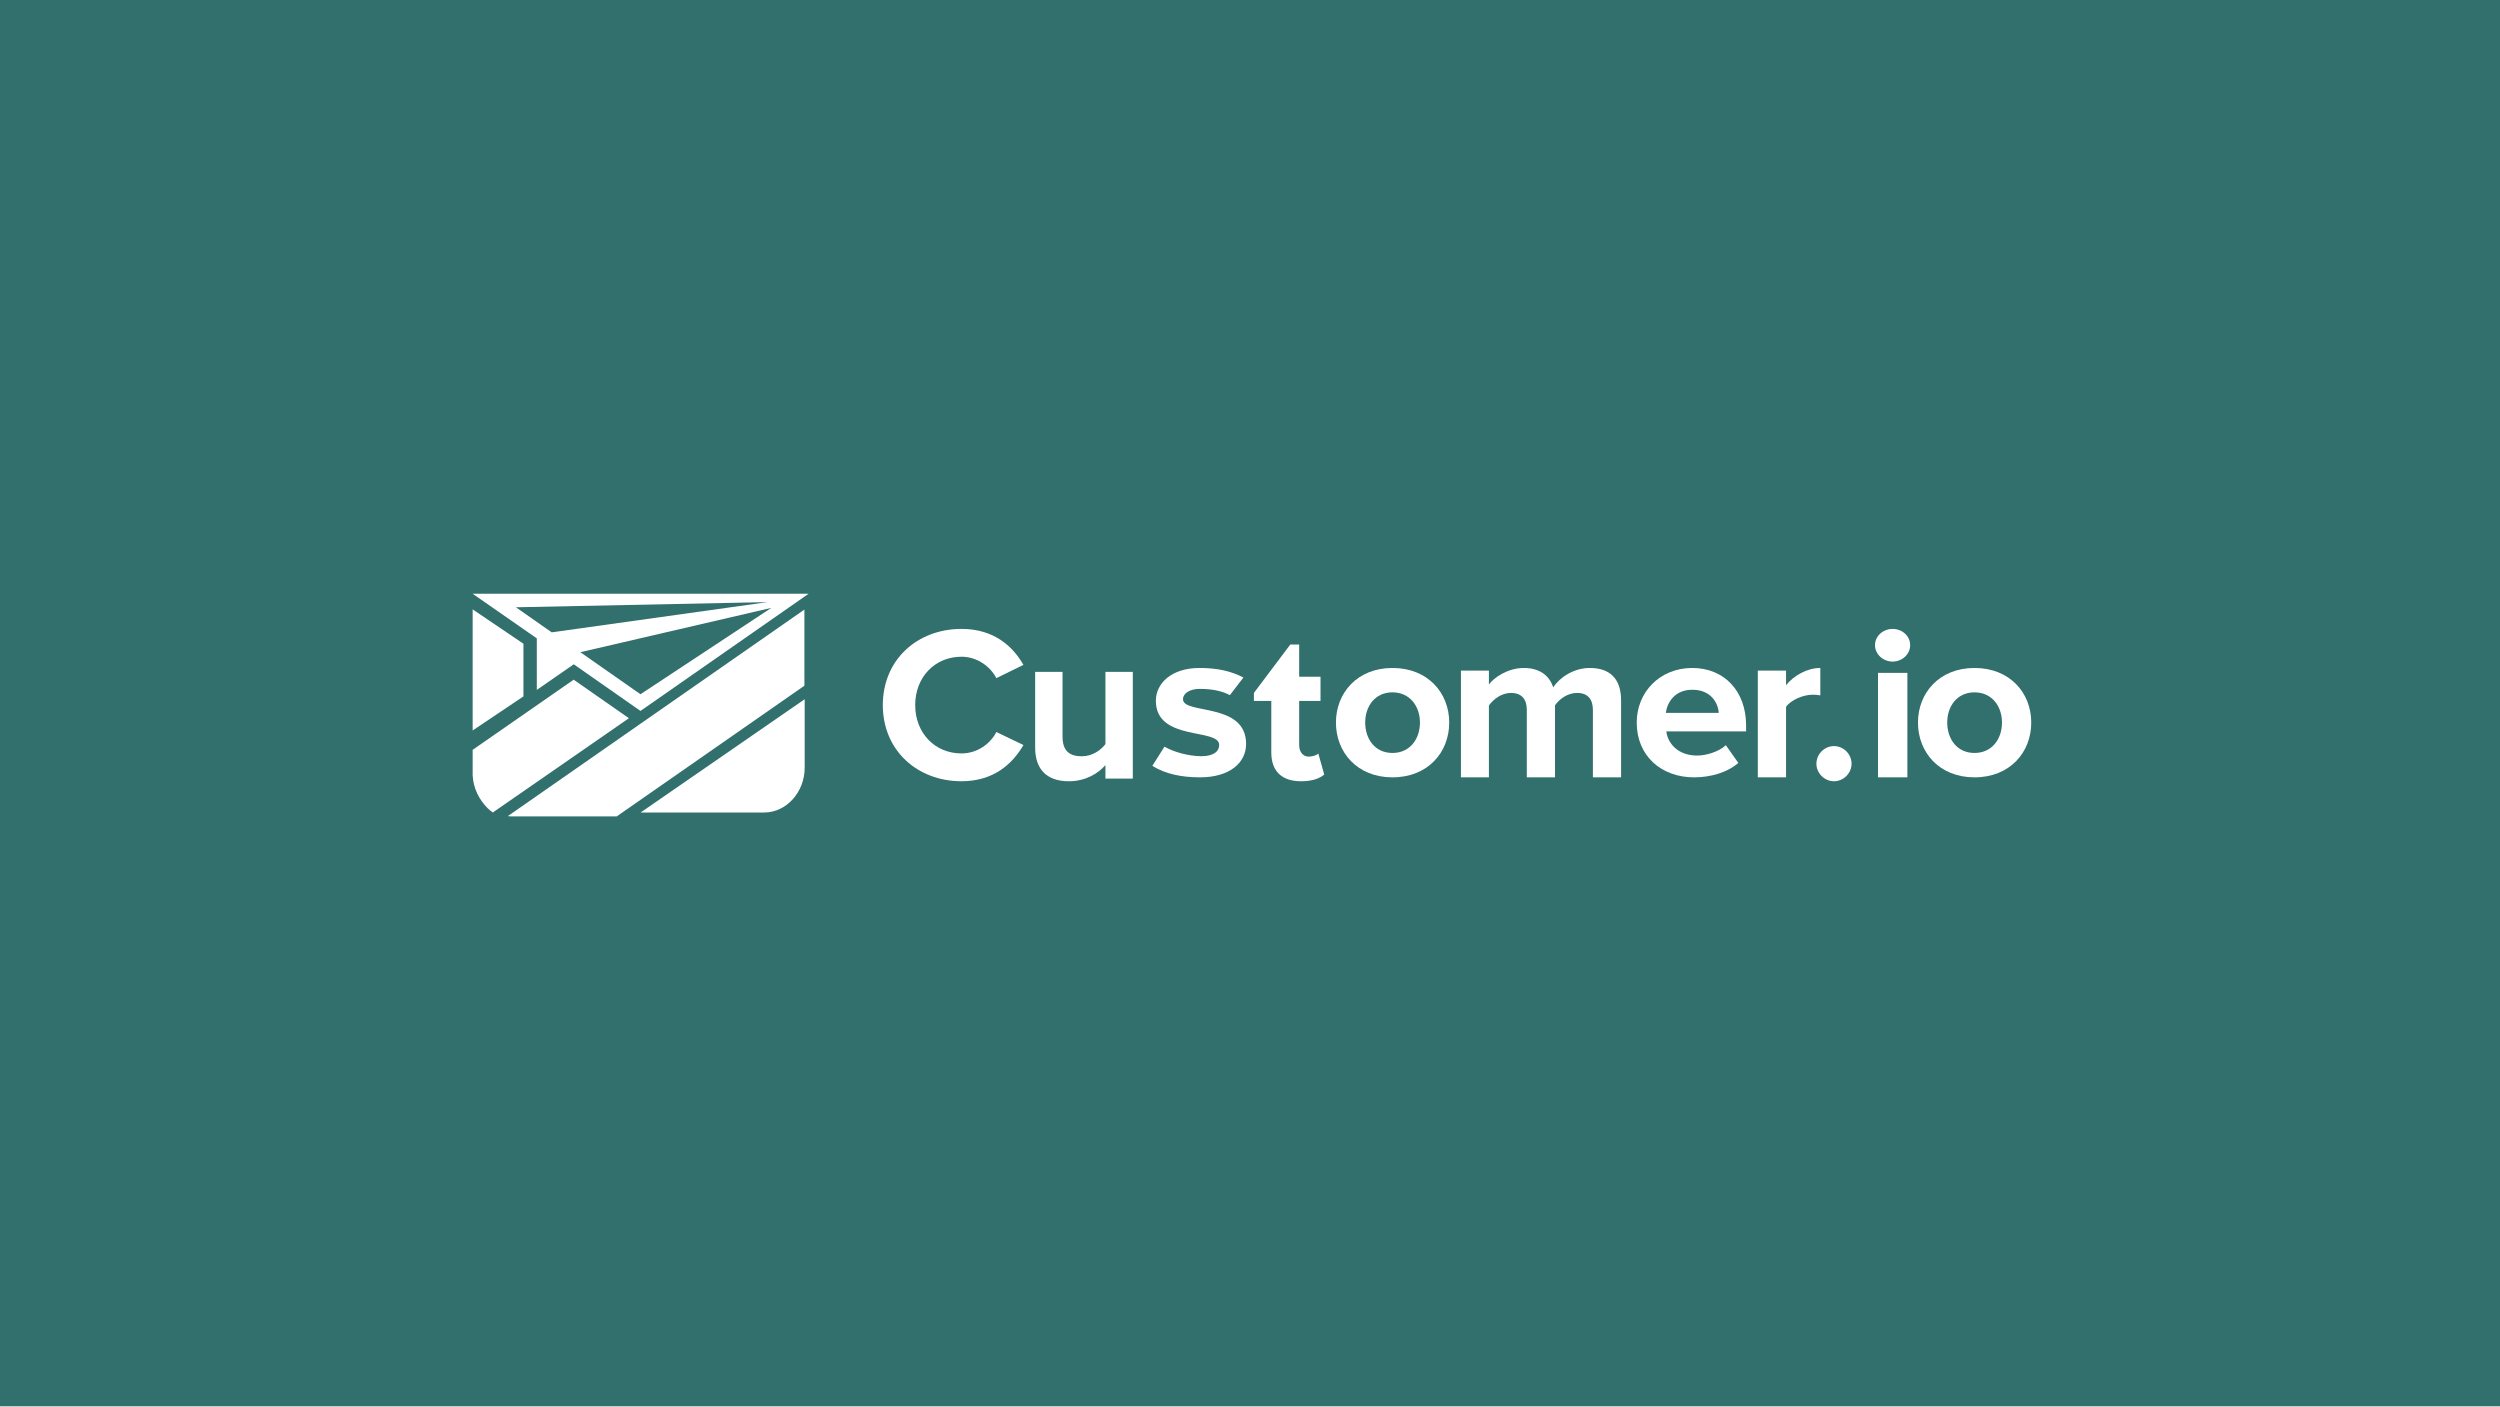
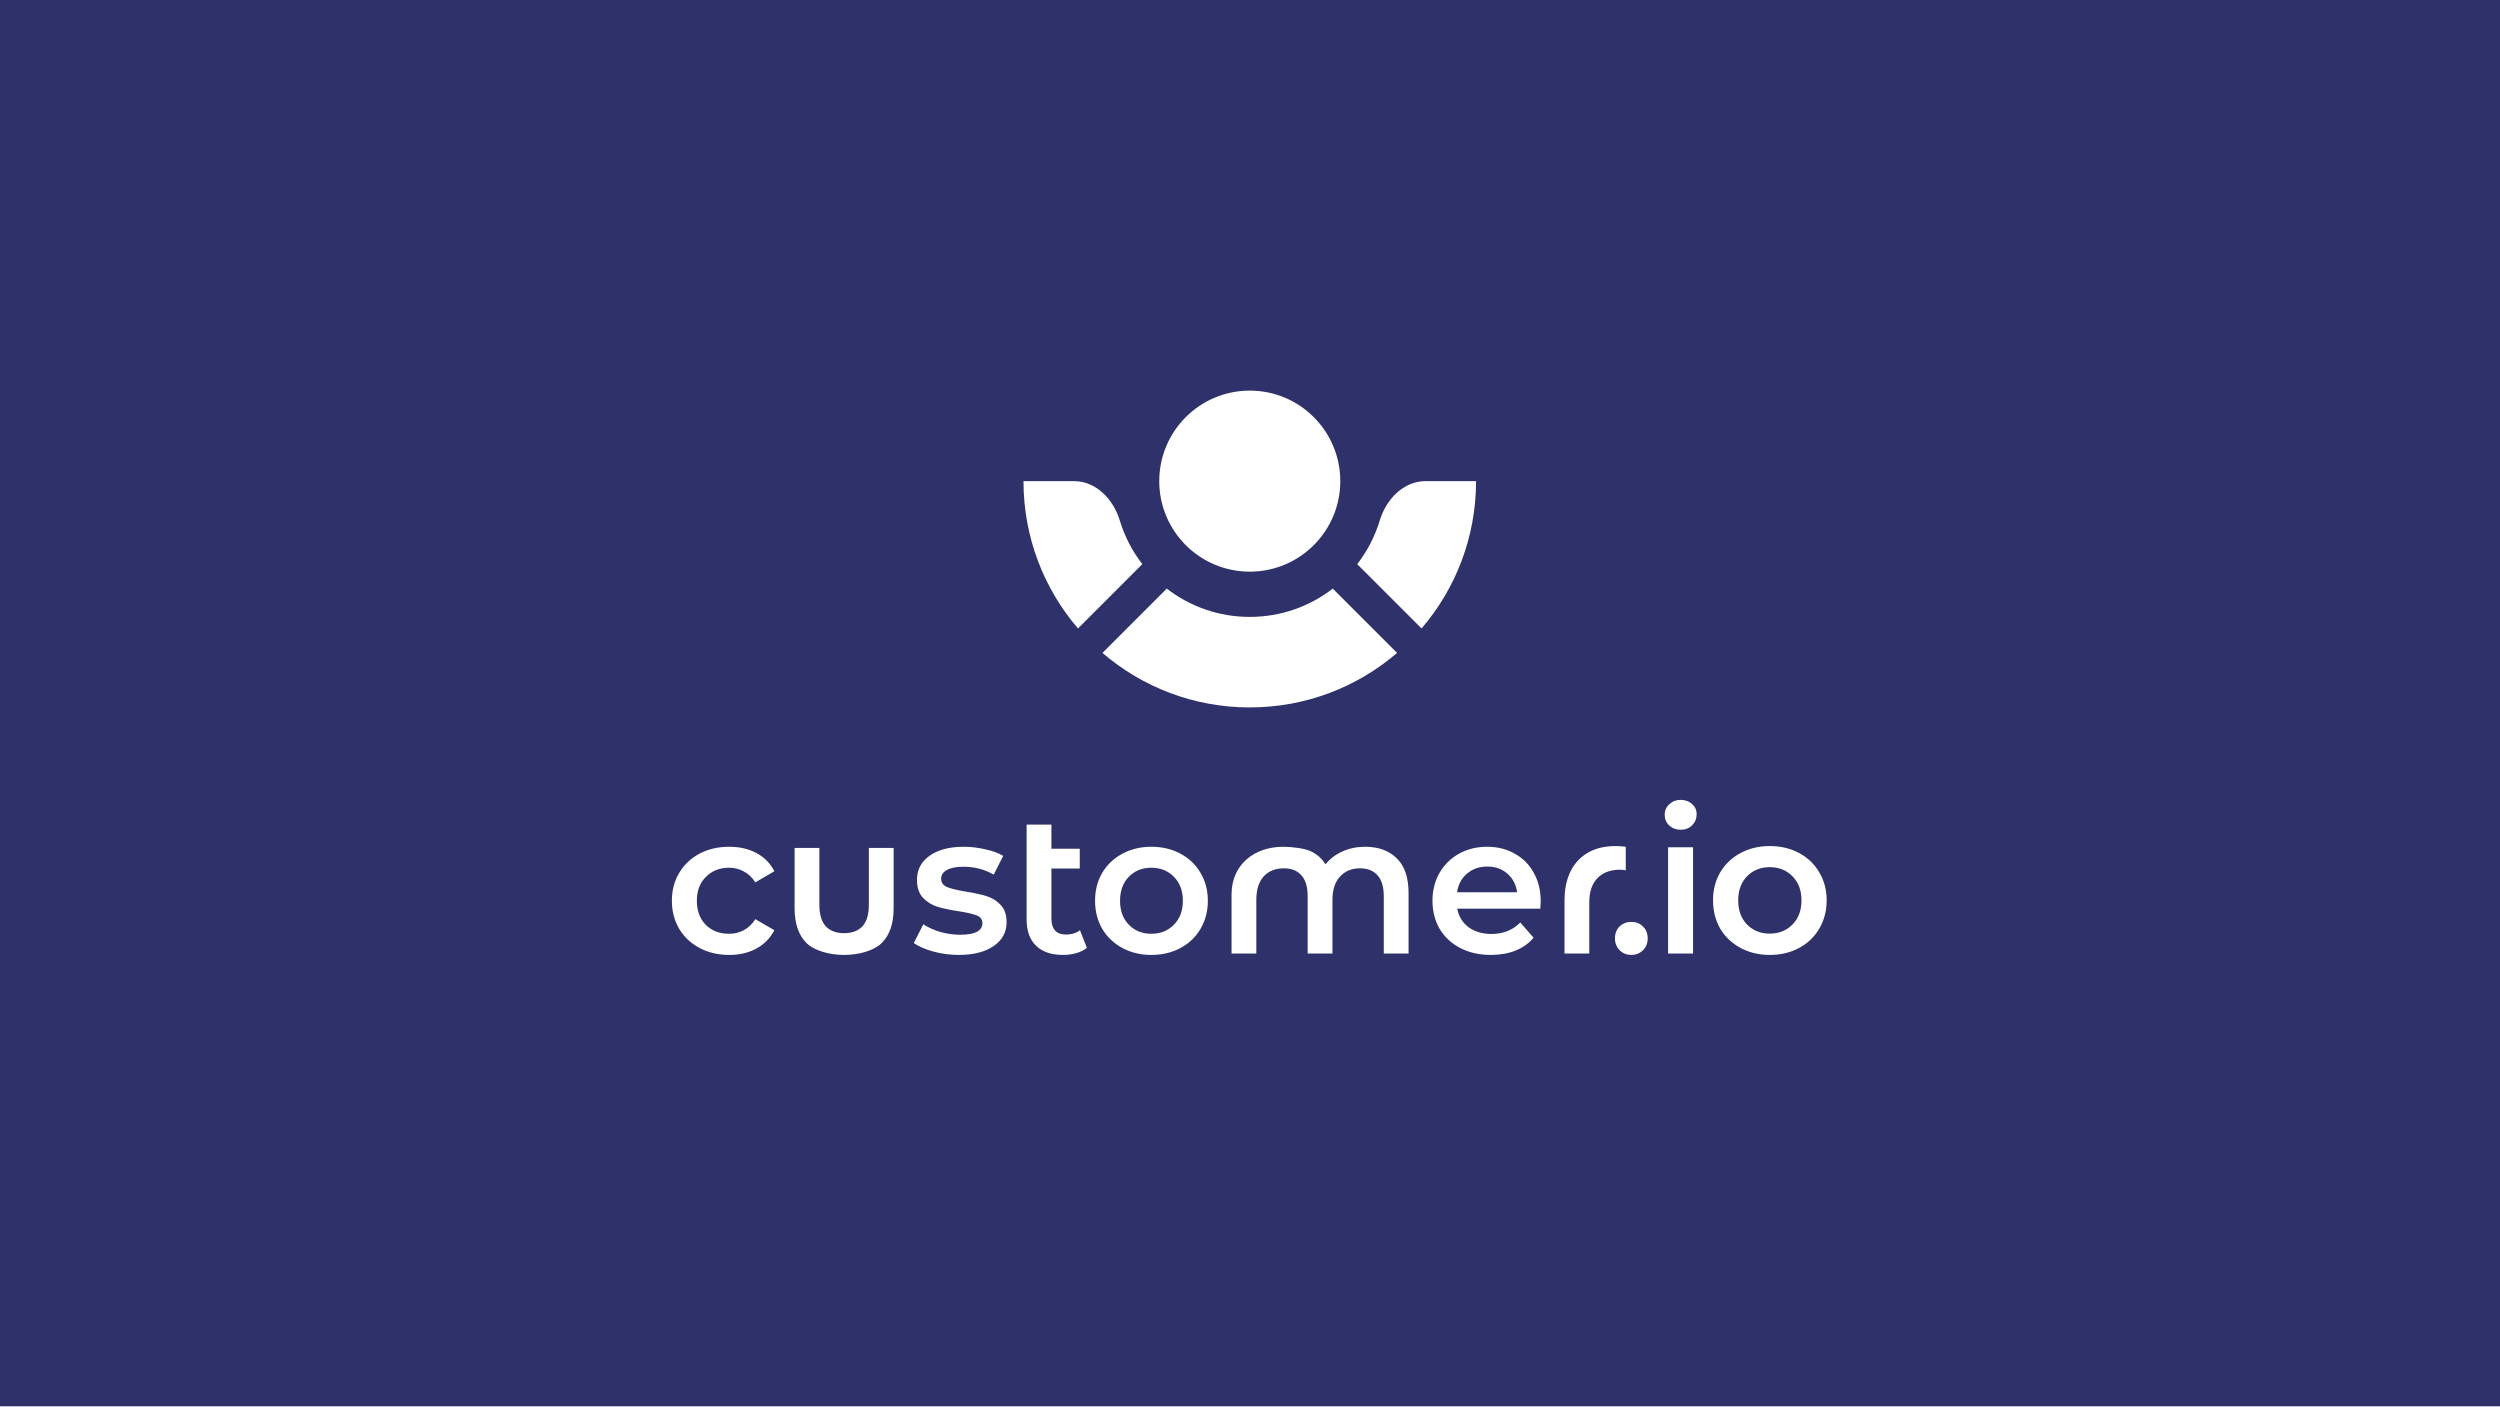
- <svg xmlns="http://www.w3.org/2000/svg" height="360" viewBox="0 0 640 360" width="640">
-   <g fill="none" fill-rule="evenodd">
-     <path d="m0 0h640v360h-640z" fill="#31706c" />
-     <g fill="#fff">
-       <g fill-rule="nonzero" transform="translate(121 152)">
-         <path d="m13 12.795-13-8.795v31l13-8.723z" />
-         <path d="m43 56h31.645c5.648 0 10.355-5.194 10.355-11.47v-17.53z" />
-         <path d="m85 4-76 52.927h.073c.363.073.798.073 1.234.073h26.567l48.053-33.462v-19.538z" />
-         <path d="m86 0h-86l16.423 11.425v13.194l9.458-6.56 17.083 11.941zm-65.765 9.877-9.165-6.413 64.445-1.327zm22.728 15.848-15.396-10.762 48.902-11.351z" />
-         <path d="m25.856 22-25.856 17.957v.074 6.403c.147 3.385 1.694 6.329 3.831 8.463.368.368.81.736 1.326 1.104l34.843-24.139z" />
-       </g>
-       <g transform="translate(226 161)">
-         <path d="m0 19.501c0-11.588 8.801-19.501 20.157-19.501 8.347 0 13.174 4.522 15.843 9.212l-6.928 3.392c-1.589-3.052-4.996-5.482-8.914-5.482-6.87 0-11.867 5.256-11.867 12.379 0 7.121 4.997 12.377 11.867 12.377 3.918 0 7.325-2.374 8.914-5.483l6.928 3.334c-2.726 4.691-7.496 9.27-15.843 9.27-11.356 0-20.157-7.913-20.157-19.499" />
-         <path d="m56.991 38.32v-3.45c-1.821 2.093-5.022 4.13-9.381 4.13-5.85 0-8.61-3.281-8.61-8.599v-19.401h7.009v16.573c0 3.791 1.932 5.035 4.912 5.035 2.704 0 4.857-1.527 6.07-3.112v-18.497h7.009v27.32z" />
-         <path d="m69 35.055 3.106-4.915c2.101 1.266 6.042 2.447 9.431 2.447 3.106 0 4.574-1.215 4.574-2.871 0-4.419-16.208-.829-16.208-11.323 0-4.474 4.009-8.394 11.181-8.394 4.631 0 8.255.859 11.225 2.455l-3.458 4.5c-1.96-1.021-4.379-1.599-7.71-1.599-2.599 0-4.292 1.159-4.292 2.651 0 3.977 16.151.662 16.151 11.432 0 4.86-4.235 8.56-11.802 8.56-4.744 0-8.929-.87-12.198-2.945" />
-         <path d="m99.453 31.632v-13.192h-4.453v-2.053l9.312-12.387h2.277v8.244h5.463v6.196h-5.463v11.294c0 1.675.892 2.959 2.453 2.959 1.059 0 2.062-.391 2.452-.781l1.506 5.358c-1.059.949-2.955 1.731-5.909 1.731-4.961 0-7.637-2.567-7.637-7.368" />
-         <path d="m137.508 23.972c0-4.141-2.554-7.732-7.037-7.732-4.483 0-6.98 3.591-6.98 7.732 0 4.198 2.497 7.787 6.98 7.787 4.483 0 7.037-3.59 7.037-7.787zm-21.508 0c0-7.566 5.448-13.972 14.471-13.972 9.081 0 14.529 6.406 14.529 13.972 0 7.621-5.448 14.028-14.529 14.028-9.023 0-14.471-6.406-14.471-14.028z" />
-         <path d="m181.781 38v-17.252c0-2.546-1.127-4.356-4.06-4.356-2.538 0-4.625 1.697-5.64 3.168v18.44h-7.219v-17.252c0-2.546-1.127-4.356-4.061-4.356-2.481 0-4.568 1.697-5.64 3.224v18.384h-7.162v-27.32h7.162v3.562c1.128-1.639 4.737-4.242 8.911-4.242 4.004 0 6.542 1.867 7.557 4.978 1.579-2.489 5.189-4.978 9.362-4.978 5.02 0 8.008 2.659 8.008 8.259v19.741z" />
-         <path d="m207.228 15.578c-4.496 0-6.431 3.258-6.772 5.909h13.545c-.171-2.539-1.992-5.909-6.772-5.909zm-14.228 8.394c0-7.732 5.862-13.972 14.228-13.972 8.196 0 13.772 5.964 13.772 14.691v1.546h-20.431c.455 3.369 3.244 6.186 7.911 6.186 2.332 0 5.577-.995 7.341-2.651l3.186 4.529c-2.731 2.43-7.057 3.7-11.325 3.7-8.366 0-14.683-5.468-14.683-14.028z" />
-         <path d="m224 38v-27.32h7.231v3.733c1.936-2.434 5.353-4.413 8.769-4.413v7.014c-.514-.112-1.197-.168-1.993-.168-2.391 0-5.58 1.357-6.776 3.111v18.044z" />
-         <path d="m239 34.501c0-2.445 2.055-4.501 4.499-4.501 2.446 0 4.501 2.056 4.501 4.501 0 2.443-2.055 4.499-4.501 4.499-2.445 0-4.499-2.056-4.499-4.499" />
-         <path d="m254.769 38h7.521v-26.754h-7.521zm-.769-33.845c0-2.326 2.073-4.155 4.501-4.155 2.487 0 4.499 1.829 4.499 4.155 0 2.326-2.013 4.209-4.499 4.209-2.428 0-4.501-1.883-4.501-4.209z" />
-         <path d="m286.509 23.972c0-4.141-2.554-7.732-7.038-7.732-4.484 0-6.981 3.591-6.981 7.732 0 4.198 2.497 7.787 6.981 7.787 4.484 0 7.038-3.59 7.038-7.787zm-21.509 0c0-7.566 5.448-13.972 14.472-13.972 9.08 0 14.528 6.406 14.528 13.972 0 7.621-5.448 14.028-14.528 14.028-9.023 0-14.472-6.406-14.472-14.028z" />
-       </g>
-     </g>
+ <svg xmlns="http://www.w3.org/2000/svg" width="640px" height="360px" viewBox="0 0 640 360" version="1.1">
+   <g id="customerio/picture" stroke="none" stroke-width="1" fill="none" fill-rule="evenodd">
+     <rect id="Rectangle" fill="#2F326A" x="0" y="0" width="640" height="360" />
+     <path d="M319.941,146.343 C307.144,146.343 296.769,135.969 296.769,123.172 C296.769,110.374 307.144,100 319.941,100 C332.738,100 343.113,110.374 343.113,123.172 C343.113,135.969 332.738,146.343 319.941,146.343 Z M292.433,144.419 L275.968,160.884 C267.269,150.75 262.012,137.575 262.012,123.172 L274.97,123.172 C280.611,123.172 285.033,127.841 286.665,133.24 C287.903,137.338 289.877,141.115 292.433,144.419 Z M282.228,167.145 L298.693,150.68 C304.568,155.225 311.939,157.929 319.941,157.929 C327.943,157.929 335.314,155.225 341.189,150.68 L357.654,167.145 C347.52,175.844 334.344,181.101 319.941,181.101 C305.538,181.101 292.363,175.844 282.228,167.145 Z M347.45,144.42 C350.006,141.115 351.98,137.338 353.218,133.24 C354.849,127.841 359.271,123.172 364.912,123.172 L377.87,123.172 C377.87,137.575 372.614,150.75 363.914,160.884 L347.45,144.42 Z" id="Combined-Shape" fill="#FFFFFF" fill-rule="nonzero" />
+     <path d="M427.032,216.895 L433.422,216.895 L433.422,244.104 L427.032,244.104 L427.032,216.895 Z M430.253,212.412 C429.094,212.412 428.123,212.055 427.339,211.342 C426.555,210.594 426.163,209.677 426.163,208.59 C426.163,207.503 426.555,206.603 427.339,205.89 C428.123,205.142 429.094,204.769 430.253,204.769 C431.411,204.769 432.382,205.125 433.166,205.839 C433.95,206.518 434.342,207.384 434.342,208.437 C434.342,209.558 433.95,210.509 433.166,211.291 C432.416,212.038 431.445,212.412 430.253,212.412 Z M417.619,244.461 C416.461,244.461 415.472,244.07 414.654,243.289 C413.837,242.474 413.428,241.455 413.428,240.232 C413.428,238.975 413.82,237.956 414.603,237.175 C415.421,236.393 416.427,236.003 417.619,236.003 C418.812,236.003 419.8,236.393 420.584,237.175 C421.402,237.956 421.811,238.975 421.811,240.232 C421.811,241.455 421.402,242.474 420.584,243.289 C419.766,244.07 418.778,244.461 417.619,244.461 Z M445.591,242.678 C447.806,243.866 450.294,244.461 453.054,244.461 C455.849,244.461 458.353,243.866 460.568,242.678 C462.784,241.489 464.505,239.841 465.731,237.735 C466.992,235.595 467.623,233.183 467.623,230.5 C467.623,227.816 466.992,225.422 465.731,223.315 C464.505,221.209 462.784,219.562 460.568,218.373 C458.353,217.184 455.849,216.59 453.054,216.59 C450.294,216.59 447.806,217.184 445.591,218.373 C443.376,219.562 441.638,221.209 440.377,223.315 C439.15,225.422 438.537,227.816 438.537,230.5 C438.537,233.183 439.15,235.595 440.377,237.735 C441.638,239.841 443.376,241.489 445.591,242.678 Z M458.882,236.665 C457.348,238.228 455.406,239.009 453.054,239.009 C450.703,239.009 448.76,238.228 447.227,236.665 C445.727,235.103 444.978,233.047 444.978,230.5 C444.978,227.952 445.727,225.897 447.227,224.335 C448.76,222.772 450.703,221.991 453.054,221.991 C455.406,221.991 457.348,222.772 458.882,224.335 C460.415,225.897 461.182,227.952 461.182,230.5 C461.182,233.047 460.415,235.103 458.882,236.665 Z M278.242,242.639 C277.498,243.246 276.585,243.702 275.502,244.005 C274.453,244.309 273.337,244.461 272.153,244.461 C269.176,244.461 266.875,243.685 265.251,242.132 C263.627,240.58 262.816,238.319 262.816,235.349 L262.816,211.102 L269.159,211.102 L269.159,217.278 L276.416,217.278 L276.416,222.34 L269.159,222.34 L269.159,235.197 C269.159,236.514 269.48,237.526 270.123,238.235 C270.766,238.91 271.696,239.247 272.914,239.247 C274.335,239.247 275.519,238.876 276.466,238.133 L278.242,242.639 Z M186.666,244.461 C183.858,244.461 181.337,243.87 179.104,242.689 C176.872,241.508 175.129,239.871 173.878,237.779 C172.626,235.653 172,233.257 172,230.591 C172,227.925 172.626,225.546 173.878,223.454 C175.129,221.361 176.855,219.725 179.054,218.543 C181.287,217.362 183.824,216.772 186.666,216.772 C189.338,216.772 191.673,217.312 193.669,218.392 C195.698,219.471 197.221,221.024 198.236,223.049 L193.364,225.883 C192.586,224.635 191.605,223.707 190.421,223.099 C189.271,222.458 188.002,222.137 186.615,222.137 C184.247,222.137 182.285,222.914 180.728,224.466 C179.172,225.985 178.394,228.026 178.394,230.591 C178.394,233.156 179.155,235.214 180.678,236.767 C182.234,238.285 184.213,239.045 186.615,239.045 C188.002,239.045 189.271,238.741 190.421,238.133 C191.605,237.492 192.586,236.547 193.364,235.299 L198.236,238.133 C197.187,240.158 195.648,241.727 193.618,242.841 C191.622,243.921 189.304,244.461 186.666,244.461 Z M238.958,243.6 C241.056,244.174 243.204,244.461 245.403,244.461 C249.192,244.461 252.186,243.702 254.385,242.183 C256.584,240.664 257.684,238.64 257.684,236.109 C257.684,234.185 257.176,232.7 256.161,231.654 C255.18,230.608 253.996,229.865 252.609,229.427 C251.222,228.988 249.446,228.6 247.281,228.262 C245.115,227.891 243.508,227.503 242.46,227.098 C241.445,226.659 240.937,225.934 240.937,224.922 C240.937,224.01 241.411,223.285 242.358,222.745 C243.339,222.171 244.76,221.884 246.621,221.884 C249.497,221.884 252.085,222.559 254.385,223.909 L256.821,219.1 C255.637,218.392 254.114,217.835 252.254,217.43 C250.393,216.991 248.532,216.772 246.672,216.772 C243.018,216.772 240.108,217.548 237.943,219.1 C235.812,220.619 234.746,222.661 234.746,225.225 C234.746,227.183 235.254,228.718 236.269,229.832 C237.317,230.912 238.535,231.671 239.922,232.11 C241.343,232.548 243.17,232.936 245.403,233.274 C247.534,233.611 249.074,233.966 250.021,234.337 C251.002,234.708 251.493,235.366 251.493,236.311 C251.493,238.302 249.598,239.298 245.809,239.298 C244.151,239.298 242.46,239.061 240.734,238.589 C239.043,238.083 237.588,237.425 236.37,236.615 L233.934,241.424 C235.186,242.301 236.861,243.027 238.958,243.6 Z M287.339,242.689 C289.538,243.87 292.007,244.461 294.748,244.461 C297.522,244.461 300.008,243.87 302.207,242.689 C304.406,241.508 306.115,239.871 307.333,237.779 C308.585,235.653 309.21,233.257 309.21,230.591 C309.21,227.925 308.585,225.546 307.333,223.454 C306.115,221.361 304.406,219.725 302.207,218.543 C300.008,217.362 297.522,216.772 294.748,216.772 C292.007,216.772 289.538,217.362 287.339,218.543 C285.14,219.725 283.414,221.361 282.163,223.454 C280.945,225.546 280.336,227.925 280.336,230.591 C280.336,233.257 280.945,235.653 282.163,237.779 C283.414,239.871 285.14,241.508 287.339,242.689 Z M300.533,236.716 C299.01,238.268 297.082,239.045 294.748,239.045 C292.413,239.045 290.485,238.268 288.963,236.716 C287.474,235.164 286.73,233.122 286.73,230.591 C286.73,228.06 287.474,226.018 288.963,224.466 C290.485,222.914 292.413,222.137 294.748,222.137 C297.082,222.137 299.01,222.914 300.533,224.466 C302.055,226.018 302.816,228.06 302.816,230.591 C302.816,233.122 302.055,235.164 300.533,236.716 Z M349.479,216.772 C352.896,216.772 355.603,217.767 357.599,219.758 C359.595,221.716 360.593,224.668 360.593,228.617 L360.593,244.107 L354.249,244.107 L354.249,229.427 C354.249,227.064 353.725,225.293 352.676,224.112 C351.627,222.897 350.122,222.289 348.16,222.289 C346.028,222.289 344.32,222.998 343.034,224.415 C341.749,225.799 341.106,227.79 341.106,230.388 L341.106,244.107 L334.763,244.107 L334.763,229.427 C334.763,227.064 334.238,225.293 333.19,224.112 C332.141,222.897 330.635,222.289 328.673,222.289 C326.508,222.289 324.783,222.981 323.497,224.365 C322.245,225.748 321.619,227.756 321.619,230.388 L321.619,244.107 L315.276,244.107 L315.276,228.981 C315.276,221.398 321.019,216.772 328.525,216.772 C330.555,216.772 334.019,217.16 335.575,217.936 C337.165,218.678 338.417,219.792 339.33,221.277 C340.446,219.86 341.884,218.763 343.643,217.987 C345.403,217.177 347.348,216.772 349.479,216.772 Z M394.32,232.616 C394.387,231.806 394.421,231.182 394.421,230.743 C394.421,227.976 393.829,225.546 392.645,223.454 C391.495,221.328 389.871,219.691 387.773,218.543 C385.71,217.362 383.358,216.772 380.72,216.772 C378.047,216.772 375.645,217.362 373.514,218.543 C371.382,219.725 369.708,221.378 368.49,223.504 C367.306,225.596 366.714,227.959 366.714,230.591 C366.714,233.257 367.322,235.653 368.54,237.779 C369.792,239.871 371.551,241.508 373.818,242.689 C376.085,243.87 378.707,244.461 381.684,244.461 C384.018,244.461 386.116,244.09 387.976,243.347 C389.837,242.605 391.376,241.508 392.594,240.057 L389.194,236.159 C387.266,238.116 384.813,239.095 381.836,239.095 C379.502,239.095 377.539,238.521 375.949,237.374 C374.393,236.193 373.429,234.607 373.057,232.616 L394.32,232.616 Z M375.543,223.656 C376.964,222.441 378.69,221.834 380.72,221.834 C382.783,221.834 384.509,222.441 385.896,223.656 C387.283,224.871 388.112,226.457 388.382,228.414 L373.006,228.414 C373.311,226.423 374.156,224.837 375.543,223.656 Z M416.195,216.772 L416.195,222.795 C415.653,222.694 415.163,222.644 414.723,222.644 C412.253,222.644 410.325,223.369 408.938,224.82 C407.551,226.238 406.857,228.296 406.857,230.996 L406.857,244.107 L400.514,244.107 L400.514,230.477 C400.514,220.596 406.857,215.534 416.195,216.772 Z M216.082,244.461 C212.469,244.457 208.607,243.461 206.513,241.474 C204.45,239.45 203.418,236.463 203.418,232.515 L203.418,217.076 L209.761,217.076 L209.761,231.654 C209.761,234.084 210.302,235.906 211.385,237.121 C212.501,238.302 214.075,238.893 216.104,238.893 C218.124,238.888 219.689,238.298 220.802,237.121 C221.884,235.906 222.425,234.084 222.425,231.654 L222.425,217.076 L228.769,217.076 L228.769,232.515 C228.769,236.463 227.737,239.45 225.673,241.474 C223.576,243.466 219.702,244.461 216.082,244.461 Z" id="Shape" fill="#FFFFFF" />
  </g>
</svg>
